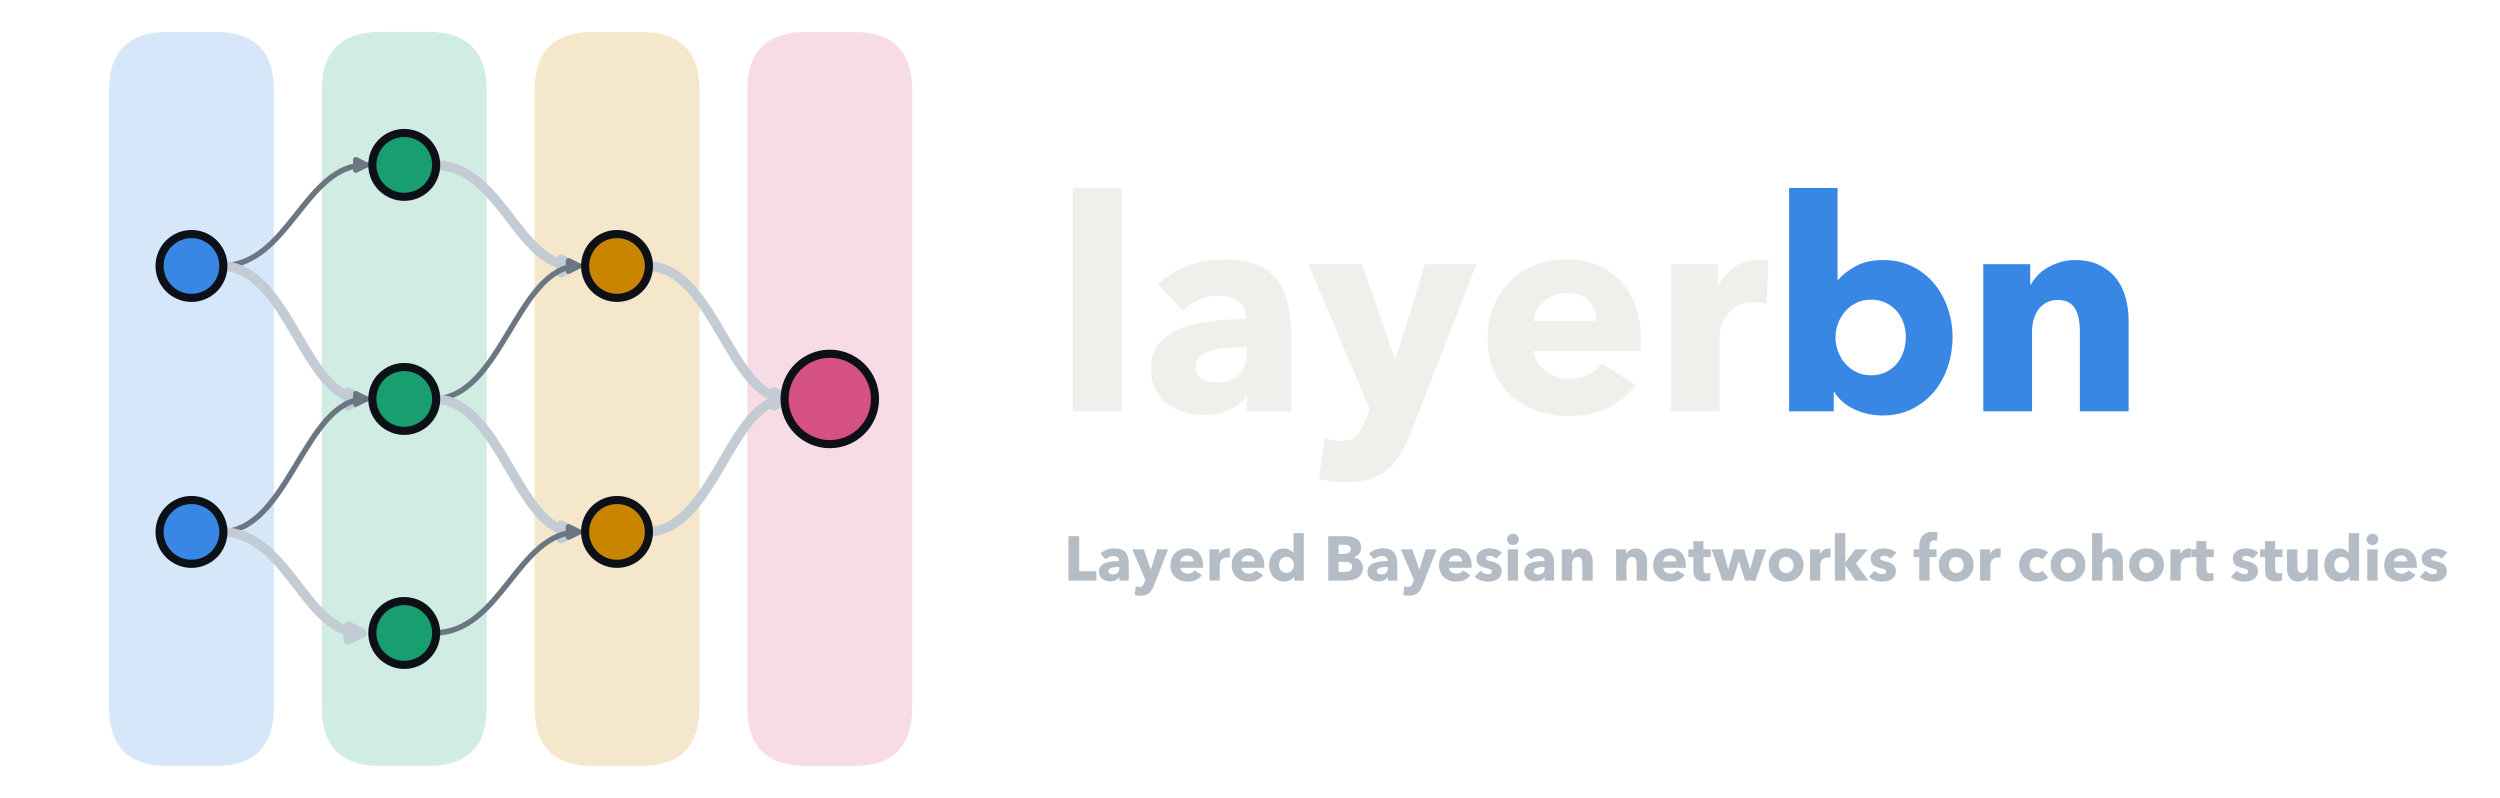
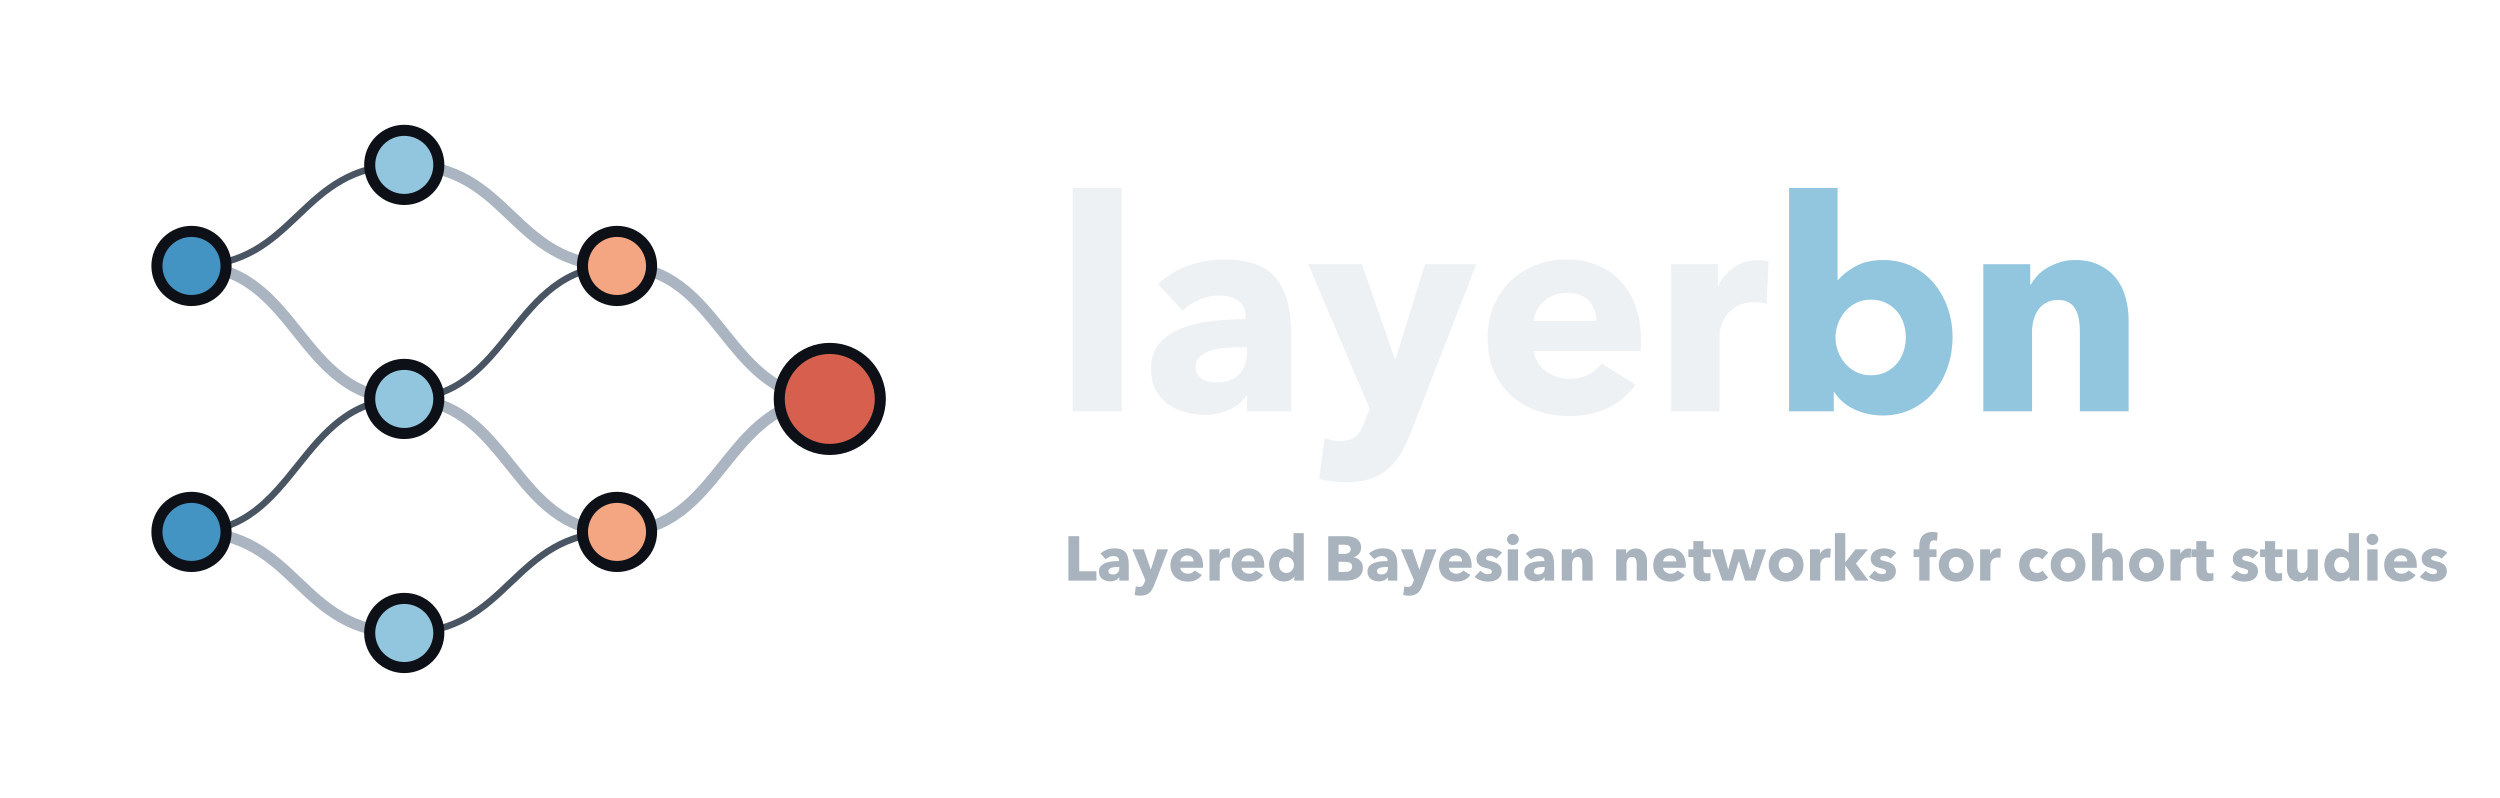
<svg xmlns="http://www.w3.org/2000/svg" xmlns:xlink="http://www.w3.org/1999/xlink" width="676.8pt" height="216pt" viewBox="0 0 676.8 216" version="1.1">
  <defs>
    <style type="text/css">*{stroke-linejoin: round; stroke-linecap: butt}</style>
  </defs>
  <g id="figure_1">
    <g id="patch_1">
      <path d="M 0 216  L 676.8 216  L 676.8 0  L 0 0  L 0 216  z " style="fill: none" />
    </g>
    <g id="axes_1">
      <g id="patch_2">
-         <path d="M 45.36 8.64  L 58.32 8.64  Q 74.16 8.64 74.16 24.48  L 74.16 191.52  Q 74.16 207.36 58.32 207.36  L 45.36 207.36  Q 29.52 207.36 29.52 191.52  L 29.52 24.48  Q 29.52 8.64 45.36 8.64  z " clip-path="url(#p8fc03e4a78)" style="fill: #3987e5; opacity: 0.2" />
+         <path d="M 51.84 72  C 80.64 72 80.64 44.64 109.44 44.64  " clip-path="url(#p1eda4fb8e0)" style="fill: none; stroke: #4a5563; stroke-width: 1.8; stroke-linejoin: miter; stroke-linecap: round" />
      </g>
      <g id="patch_3">
-         <path d="M 102.96 8.64  L 115.92 8.64  Q 131.76 8.64 131.76 24.48  L 131.76 191.52  Q 131.76 207.36 115.92 207.36  L 102.96 207.36  Q 87.12 207.36 87.12 191.52  L 87.12 24.48  Q 87.12 8.64 102.96 8.64  z " clip-path="url(#p8fc03e4a78)" style="fill: #199e70; opacity: 0.2" />
+         <path d="M 51.84 72  C 80.64 72 80.64 108 109.44 108  " clip-path="url(#p1eda4fb8e0)" style="fill: none; stroke: #aab5c1; stroke-width: 3; stroke-linejoin: miter; stroke-linecap: round" />
      </g>
      <g id="patch_4">
-         <path d="M 160.56 8.64  L 173.52 8.64  Q 189.36 8.64 189.36 24.48  L 189.36 191.52  Q 189.36 207.36 173.52 207.36  L 160.56 207.36  Q 144.72 207.36 144.72 191.52  L 144.72 24.48  Q 144.72 8.64 160.56 8.64  z " clip-path="url(#p8fc03e4a78)" style="fill: #c98500; opacity: 0.2" />
+         <path d="M 51.84 144  C 80.64 144 80.64 108 109.44 108  " clip-path="url(#p1eda4fb8e0)" style="fill: none; stroke: #4a5563; stroke-width: 1.8; stroke-linejoin: miter; stroke-linecap: round" />
      </g>
      <g id="patch_5">
-         <path d="M 218.16 8.64  L 231.12 8.64  Q 246.96 8.64 246.96 24.48  L 246.96 191.52  Q 246.96 207.36 231.12 207.36  L 218.16 207.36  Q 202.32 207.36 202.32 191.52  L 202.32 24.48  Q 202.32 8.64 218.16 8.64  z " clip-path="url(#p8fc03e4a78)" style="fill: #d55181; opacity: 0.2" />
+         <path d="M 51.84 144  C 80.64 144 80.64 171.36 109.44 171.36  " clip-path="url(#p1eda4fb8e0)" style="fill: none; stroke: #aab5c1; stroke-width: 3; stroke-linejoin: miter; stroke-linecap: round" />
      </g>
      <g id="patch_6">
-         <path d="M 59.76 72  C 78.228 72 82.332 44.64 99.123 44.64  " clip-path="url(#p8fc03e4a78)" style="fill: none; stroke: #6b7682; stroke-width: 1.5; stroke-linecap: round" />
-         <path d="M 96.323 43.24  L 99.123 44.64  L 96.323 46.04  z " clip-path="url(#p8fc03e4a78)" style="fill: #6b7682; stroke: #6b7682; stroke-width: 1.5; stroke-linecap: round" />
+         <path d="M 109.44 44.64  C 138.24 44.64 138.24 72 167.04 72  " clip-path="url(#p1eda4fb8e0)" style="fill: none; stroke: #aab5c1; stroke-width: 3; stroke-linejoin: miter; stroke-linecap: round" />
      </g>
      <g id="patch_7">
-         <path d="M 59.76 72  C 78.228 72 82.332 108 97.893 108  " clip-path="url(#p8fc03e4a78)" style="fill: none; stroke: #c3cbd4; stroke-width: 2.6; stroke-linecap: round" />
-         <path d="M 94.293 106.2  L 97.893 108  L 94.293 109.8  z " clip-path="url(#p8fc03e4a78)" style="fill: #c3cbd4; stroke: #c3cbd4; stroke-width: 2.6; stroke-linecap: round" />
+         <path d="M 109.44 108  C 138.24 108 138.24 72 167.04 72  " clip-path="url(#p1eda4fb8e0)" style="fill: none; stroke: #4a5563; stroke-width: 1.8; stroke-linejoin: miter; stroke-linecap: round" />
      </g>
      <g id="patch_8">
-         <path d="M 59.76 144  C 78.228 144 82.332 108 99.123 108  " clip-path="url(#p8fc03e4a78)" style="fill: none; stroke: #6b7682; stroke-width: 1.5; stroke-linecap: round" />
-         <path d="M 96.323 106.6  L 99.123 108  L 96.323 109.4  z " clip-path="url(#p8fc03e4a78)" style="fill: #6b7682; stroke: #6b7682; stroke-width: 1.5; stroke-linecap: round" />
+         <path d="M 109.44 108  C 138.24 108 138.24 144 167.04 144  " clip-path="url(#p1eda4fb8e0)" style="fill: none; stroke: #aab5c1; stroke-width: 3; stroke-linejoin: miter; stroke-linecap: round" />
      </g>
      <g id="patch_9">
-         <path d="M 59.76 144  C 78.228 144 82.332 171.36 97.893 171.36  " clip-path="url(#p8fc03e4a78)" style="fill: none; stroke: #c3cbd4; stroke-width: 2.6; stroke-linecap: round" />
-         <path d="M 94.293 169.56  L 97.893 171.36  L 94.293 173.16  z " clip-path="url(#p8fc03e4a78)" style="fill: #c3cbd4; stroke: #c3cbd4; stroke-width: 2.6; stroke-linecap: round" />
+         <path d="M 109.44 171.36  C 138.24 171.36 138.24 144 167.04 144  " clip-path="url(#p1eda4fb8e0)" style="fill: none; stroke: #4a5563; stroke-width: 1.8; stroke-linejoin: miter; stroke-linecap: round" />
      </g>
      <g id="patch_10">
-         <path d="M 117.36 44.64  C 135.828 44.64 139.932 72 155.493 72  " clip-path="url(#p8fc03e4a78)" style="fill: none; stroke: #c3cbd4; stroke-width: 2.6; stroke-linecap: round" />
-         <path d="M 151.893 70.2  L 155.493 72  L 151.893 73.8  z " clip-path="url(#p8fc03e4a78)" style="fill: #c3cbd4; stroke: #c3cbd4; stroke-width: 2.6; stroke-linecap: round" />
+         <path d="M 167.04 72  C 195.84 72 195.84 108 224.64 108  " clip-path="url(#p1eda4fb8e0)" style="fill: none; stroke: #aab5c1; stroke-width: 3; stroke-linejoin: miter; stroke-linecap: round" />
      </g>
      <g id="patch_11">
-         <path d="M 117.36 108  C 135.828 108 139.932 72 156.723 72  " clip-path="url(#p8fc03e4a78)" style="fill: none; stroke: #6b7682; stroke-width: 1.5; stroke-linecap: round" />
-         <path d="M 153.923 70.6  L 156.723 72  L 153.923 73.4  z " clip-path="url(#p8fc03e4a78)" style="fill: #6b7682; stroke: #6b7682; stroke-width: 1.5; stroke-linecap: round" />
+         <path d="M 167.04 144  C 195.84 144 195.84 108 224.64 108  " clip-path="url(#p1eda4fb8e0)" style="fill: none; stroke: #aab5c1; stroke-width: 3; stroke-linejoin: miter; stroke-linecap: round" />
      </g>
      <g id="patch_12">
-         <path d="M 117.36 108  C 135.828 108 139.932 144 155.493 144  " clip-path="url(#p8fc03e4a78)" style="fill: none; stroke: #c3cbd4; stroke-width: 2.6; stroke-linecap: round" />
-         <path d="M 151.893 142.2  L 155.493 144  L 151.893 145.8  z " clip-path="url(#p8fc03e4a78)" style="fill: #c3cbd4; stroke: #c3cbd4; stroke-width: 2.6; stroke-linecap: round" />
+         <path d="M 51.84 62.64  C 54.322 62.64 56.703 63.626 58.459 65.381  C 60.214 67.137 61.2 69.518 61.2 72  C 61.2 74.482 60.214 76.863 58.459 78.619  C 56.703 80.374 54.322 81.36 51.84 81.36  C 49.358 81.36 46.977 80.374 45.221 78.619  C 43.466 76.863 42.48 74.482 42.48 72  C 42.48 69.518 43.466 67.137 45.221 65.381  C 46.977 63.626 49.358 62.64 51.84 62.64  z " clip-path="url(#p1eda4fb8e0)" style="fill: #4393c3; stroke: #0d1117; stroke-width: 3; stroke-linejoin: miter" />
      </g>
      <g id="patch_13">
-         <path d="M 117.36 171.36  C 135.828 171.36 139.932 144 156.723 144  " clip-path="url(#p8fc03e4a78)" style="fill: none; stroke: #6b7682; stroke-width: 1.5; stroke-linecap: round" />
-         <path d="M 153.923 142.6  L 156.723 144  L 153.923 145.4  z " clip-path="url(#p8fc03e4a78)" style="fill: #6b7682; stroke: #6b7682; stroke-width: 1.5; stroke-linecap: round" />
+         <path d="M 51.84 134.64  C 54.322 134.64 56.703 135.626 58.459 137.381  C 60.214 139.137 61.2 141.518 61.2 144  C 61.2 146.482 60.214 148.863 58.459 150.619  C 56.703 152.374 54.322 153.36 51.84 153.36  C 49.358 153.36 46.977 152.374 45.221 150.619  C 43.466 148.863 42.48 146.482 42.48 144  C 42.48 141.518 43.466 139.137 45.221 137.381  C 46.977 135.626 49.358 134.64 51.84 134.64  z " clip-path="url(#p1eda4fb8e0)" style="fill: #4393c3; stroke: #0d1117; stroke-width: 3; stroke-linejoin: miter" />
      </g>
      <g id="patch_14">
-         <path d="M 174.96 72  C 193.428 72 197.532 108 213.093 108  " clip-path="url(#p8fc03e4a78)" style="fill: none; stroke: #c3cbd4; stroke-width: 2.6; stroke-linecap: round" />
-         <path d="M 209.493 106.2  L 213.093 108  L 209.493 109.8  z " clip-path="url(#p8fc03e4a78)" style="fill: #c3cbd4; stroke: #c3cbd4; stroke-width: 2.6; stroke-linecap: round" />
+         <path d="M 109.44 35.28  C 111.922 35.28 114.303 36.266 116.059 38.021  C 117.814 39.777 118.8 42.158 118.8 44.64  C 118.8 47.122 117.814 49.503 116.059 51.259  C 114.303 53.014 111.922 54 109.44 54  C 106.958 54 104.577 53.014 102.821 51.259  C 101.066 49.503 100.08 47.122 100.08 44.64  C 100.08 42.158 101.066 39.777 102.821 38.021  C 104.577 36.266 106.958 35.28 109.44 35.28  z " clip-path="url(#p1eda4fb8e0)" style="fill: #92c5de; stroke: #0d1117; stroke-width: 3; stroke-linejoin: miter" />
      </g>
      <g id="patch_15">
-         <path d="M 174.96 144  C 193.428 144 197.532 108 213.093 108  " clip-path="url(#p8fc03e4a78)" style="fill: none; stroke: #c3cbd4; stroke-width: 2.6; stroke-linecap: round" />
-         <path d="M 209.493 106.2  L 213.093 108  L 209.493 109.8  z " clip-path="url(#p8fc03e4a78)" style="fill: #c3cbd4; stroke: #c3cbd4; stroke-width: 2.6; stroke-linecap: round" />
+         <path d="M 109.44 98.64  C 111.922 98.64 114.303 99.626 116.059 101.381  C 117.814 103.137 118.8 105.518 118.8 108  C 118.8 110.482 117.814 112.863 116.059 114.619  C 114.303 116.374 111.922 117.36 109.44 117.36  C 106.958 117.36 104.577 116.374 102.821 114.619  C 101.066 112.863 100.08 110.482 100.08 108  C 100.08 105.518 101.066 103.137 102.821 101.381  C 104.577 99.626 106.958 98.64 109.44 98.64  z " clip-path="url(#p1eda4fb8e0)" style="fill: #92c5de; stroke: #0d1117; stroke-width: 3; stroke-linejoin: miter" />
      </g>
      <g id="patch_16">
-         <path d="M 51.84 63.36  C 54.131 63.36 56.329 64.27 57.949 65.891  C 59.57 67.511 60.48 69.709 60.48 72  C 60.48 74.291 59.57 76.489 57.949 78.109  C 56.329 79.73 54.131 80.64 51.84 80.64  C 49.549 80.64 47.351 79.73 45.731 78.109  C 44.11 76.489 43.2 74.291 43.2 72  C 43.2 69.709 44.11 67.511 45.731 65.891  C 47.351 64.27 49.549 63.36 51.84 63.36  z " clip-path="url(#p8fc03e4a78)" style="fill: #3987e5; stroke: #0d1117; stroke-width: 2.2; stroke-linejoin: miter" />
+         <path d="M 109.44 162  C 111.922 162 114.303 162.986 116.059 164.741  C 117.814 166.497 118.8 168.878 118.8 171.36  C 118.8 173.842 117.814 176.223 116.059 177.979  C 114.303 179.734 111.922 180.72 109.44 180.72  C 106.958 180.72 104.577 179.734 102.821 177.979  C 101.066 176.223 100.08 173.842 100.08 171.36  C 100.08 168.878 101.066 166.497 102.821 164.741  C 104.577 162.986 106.958 162 109.44 162  z " clip-path="url(#p1eda4fb8e0)" style="fill: #92c5de; stroke: #0d1117; stroke-width: 3; stroke-linejoin: miter" />
      </g>
      <g id="patch_17">
-         <path d="M 51.84 135.36  C 54.131 135.36 56.329 136.27 57.949 137.891  C 59.57 139.511 60.48 141.709 60.48 144  C 60.48 146.291 59.57 148.489 57.949 150.109  C 56.329 151.73 54.131 152.64 51.84 152.64  C 49.549 152.64 47.351 151.73 45.731 150.109  C 44.11 148.489 43.2 146.291 43.2 144  C 43.2 141.709 44.11 139.511 45.731 137.891  C 47.351 136.27 49.549 135.36 51.84 135.36  z " clip-path="url(#p8fc03e4a78)" style="fill: #3987e5; stroke: #0d1117; stroke-width: 2.2; stroke-linejoin: miter" />
+         <path d="M 167.04 62.64  C 169.522 62.64 171.903 63.626 173.659 65.381  C 175.414 67.137 176.4 69.518 176.4 72  C 176.4 74.482 175.414 76.863 173.659 78.619  C 171.903 80.374 169.522 81.36 167.04 81.36  C 164.558 81.36 162.177 80.374 160.421 78.619  C 158.666 76.863 157.68 74.482 157.68 72  C 157.68 69.518 158.666 67.137 160.421 65.381  C 162.177 63.626 164.558 62.64 167.04 62.64  z " clip-path="url(#p1eda4fb8e0)" style="fill: #f4a582; stroke: #0d1117; stroke-width: 3; stroke-linejoin: miter" />
      </g>
      <g id="patch_18">
-         <path d="M 109.44 36  C 111.731 36 113.929 36.91 115.549 38.531  C 117.17 40.151 118.08 42.349 118.08 44.64  C 118.08 46.931 117.17 49.129 115.549 50.749  C 113.929 52.37 111.731 53.28 109.44 53.28  C 107.149 53.28 104.951 52.37 103.331 50.749  C 101.71 49.129 100.8 46.931 100.8 44.64  C 100.8 42.349 101.71 40.151 103.331 38.531  C 104.951 36.91 107.149 36 109.44 36  z " clip-path="url(#p8fc03e4a78)" style="fill: #199e70; stroke: #0d1117; stroke-width: 2.2; stroke-linejoin: miter" />
+         <path d="M 167.04 134.64  C 169.522 134.64 171.903 135.626 173.659 137.381  C 175.414 139.137 176.4 141.518 176.4 144  C 176.4 146.482 175.414 148.863 173.659 150.619  C 171.903 152.374 169.522 153.36 167.04 153.36  C 164.558 153.36 162.177 152.374 160.421 150.619  C 158.666 148.863 157.68 146.482 157.68 144  C 157.68 141.518 158.666 139.137 160.421 137.381  C 162.177 135.626 164.558 134.64 167.04 134.64  z " clip-path="url(#p1eda4fb8e0)" style="fill: #f4a582; stroke: #0d1117; stroke-width: 3; stroke-linejoin: miter" />
      </g>
      <g id="patch_19">
-         <path d="M 109.44 99.36  C 111.731 99.36 113.929 100.27 115.549 101.891  C 117.17 103.511 118.08 105.709 118.08 108  C 118.08 110.291 117.17 112.489 115.549 114.109  C 113.929 115.73 111.731 116.64 109.44 116.64  C 107.149 116.64 104.951 115.73 103.331 114.109  C 101.71 112.489 100.8 110.291 100.8 108  C 100.8 105.709 101.71 103.511 103.331 101.891  C 104.951 100.27 107.149 99.36 109.44 99.36  z " clip-path="url(#p8fc03e4a78)" style="fill: #199e70; stroke: #0d1117; stroke-width: 2.2; stroke-linejoin: miter" />
-       </g>
-       <g id="patch_20">
-         <path d="M 109.44 162.72  C 111.731 162.72 113.929 163.63 115.549 165.251  C 117.17 166.871 118.08 169.069 118.08 171.36  C 118.08 173.651 117.17 175.849 115.549 177.469  C 113.929 179.09 111.731 180 109.44 180  C 107.149 180 104.951 179.09 103.331 177.469  C 101.71 175.849 100.8 173.651 100.8 171.36  C 100.8 169.069 101.71 166.871 103.331 165.251  C 104.951 163.63 107.149 162.72 109.44 162.72  z " clip-path="url(#p8fc03e4a78)" style="fill: #199e70; stroke: #0d1117; stroke-width: 2.2; stroke-linejoin: miter" />
-       </g>
-       <g id="patch_21">
-         <path d="M 167.04 63.36  C 169.331 63.36 171.529 64.27 173.149 65.891  C 174.77 67.511 175.68 69.709 175.68 72  C 175.68 74.291 174.77 76.489 173.149 78.109  C 171.529 79.73 169.331 80.64 167.04 80.64  C 164.749 80.64 162.551 79.73 160.931 78.109  C 159.31 76.489 158.4 74.291 158.4 72  C 158.4 69.709 159.31 67.511 160.931 65.891  C 162.551 64.27 164.749 63.36 167.04 63.36  z " clip-path="url(#p8fc03e4a78)" style="fill: #c98500; stroke: #0d1117; stroke-width: 2.2; stroke-linejoin: miter" />
-       </g>
-       <g id="patch_22">
-         <path d="M 167.04 135.36  C 169.331 135.36 171.529 136.27 173.149 137.891  C 174.77 139.511 175.68 141.709 175.68 144  C 175.68 146.291 174.77 148.489 173.149 150.109  C 171.529 151.73 169.331 152.64 167.04 152.64  C 164.749 152.64 162.551 151.73 160.931 150.109  C 159.31 148.489 158.4 146.291 158.4 144  C 158.4 141.709 159.31 139.511 160.931 137.891  C 162.551 136.27 164.749 135.36 167.04 135.36  z " clip-path="url(#p8fc03e4a78)" style="fill: #c98500; stroke: #0d1117; stroke-width: 2.2; stroke-linejoin: miter" />
-       </g>
-       <g id="patch_23">
-         <path d="M 224.64 95.76  C 227.886 95.76 231 97.05 233.295 99.345  C 235.59 101.64 236.88 104.754 236.88 108  C 236.88 111.246 235.59 114.36 233.295 116.655  C 231 118.95 227.886 120.24 224.64 120.24  C 221.394 120.24 218.28 118.95 215.985 116.655  C 213.69 114.36 212.4 111.246 212.4 108  C 212.4 104.754 213.69 101.64 215.985 99.345  C 218.28 97.05 221.394 95.76 224.64 95.76  z " clip-path="url(#p8fc03e4a78)" style="fill: #d55181; stroke: #0d1117; stroke-width: 2.2; stroke-linejoin: miter" />
+         <path d="M 224.64 94.32  C 228.268 94.32 231.748 95.761 234.313 98.327  C 236.879 100.892 238.32 104.372 238.32 108  C 238.32 111.628 236.879 115.108 234.313 117.673  C 231.748 120.239 228.268 121.68 224.64 121.68  C 221.012 121.68 217.532 120.239 214.967 117.673  C 212.401 115.108 210.96 111.628 210.96 108  C 210.96 104.372 212.401 100.892 214.967 98.327  C 217.532 95.761 221.012 94.32 224.64 94.32  z " clip-path="url(#p1eda4fb8e0)" style="fill: #d6604d; stroke: #0d1117; stroke-width: 3; stroke-linejoin: miter" />
      </g>
      <g id="text_1">
-         <g style="fill: #f0efec" transform="translate(285.12 111.3575) scale(0.8 -0.8)">
+         <g style="fill: #eef1f4" transform="translate(285.12 111.3575) scale(0.8 -0.8)">
          <defs>
            <path id="AvenirNext-Bold-6c" d="M 422 0  L 422 4838  L 1485 4838  L 1485 0  L 422 0  z " transform="scale(0.015625)" />
            <path id="AvenirNext-Bold-61" d="M 2291 1389  L 2157 1389  Q 1984 1389 1808 1373  Q 1632 1357 1494 1312  Q 1357 1267 1267 1180  Q 1178 1094 1178 954  Q 1178 864 1219 800  Q 1261 736 1325 697  Q 1389 659 1472 643  Q 1555 627 1632 627  Q 1952 627 2121 803  Q 2291 979 2291 1280  L 2291 1389  z M 365 2752  Q 646 3021 1020 3155  Q 1395 3290 1786 3290  Q 2189 3290 2467 3190  Q 2746 3091 2918 2883  Q 3091 2675 3171 2358  Q 3251 2042 3251 1606  L 3251 0  L 2291 0  L 2291 339  L 2272 339  Q 2150 141 1904 32  Q 1658 -77 1370 -77  Q 1178 -77 973 -25  Q 768 26 598 141  Q 429 256 320 448  Q 211 640 211 922  Q 211 1267 400 1478  Q 589 1690 886 1805  Q 1184 1920 1549 1958  Q 1914 1997 2259 1997  L 2259 2048  Q 2259 2285 2092 2397  Q 1926 2509 1683 2509  Q 1459 2509 1251 2413  Q 1043 2317 896 2182  L 365 2752  z " transform="scale(0.015625)" />
            <path id="AvenirNext-Bold-79" d="M 2208 -480  Q 2112 -730 1993 -925  Q 1875 -1120 1712 -1257  Q 1549 -1395 1328 -1465  Q 1107 -1536 806 -1536  Q 659 -1536 502 -1517  Q 346 -1498 230 -1466  L 346 -582  Q 422 -608 515 -624  Q 608 -640 685 -640  Q 928 -640 1037 -528  Q 1146 -416 1222 -211  L 1325 51  L -6 3187  L 1158 3187  L 1869 1139  L 1888 1139  L 2522 3187  L 3635 3187  L 2208 -480  z " transform="scale(0.015625)" />
            <path id="AvenirNext-Bold-65" d="M 2605 1958  Q 2605 2208 2448 2387  Q 2291 2566 1978 2566  Q 1824 2566 1696 2518  Q 1568 2470 1472 2387  Q 1376 2304 1318 2192  Q 1261 2080 1254 1958  L 2605 1958  z M 3571 1555  Q 3571 1491 3571 1427  Q 3571 1363 3565 1306  L 1254 1306  Q 1267 1171 1334 1062  Q 1402 954 1507 874  Q 1613 794 1744 749  Q 1875 704 2016 704  Q 2266 704 2438 797  Q 2611 890 2720 1037  L 3450 576  Q 3226 250 2858 74  Q 2490 -102 2003 -102  Q 1645 -102 1325 10  Q 1005 122 765 336  Q 525 550 387 864  Q 250 1178 250 1581  Q 250 1971 384 2288  Q 518 2605 748 2825  Q 979 3046 1292 3168  Q 1606 3290 1971 3290  Q 2323 3290 2617 3171  Q 2912 3053 3123 2829  Q 3334 2605 3452 2285  Q 3571 1965 3571 1555  z " transform="scale(0.015625)" />
            <path id="AvenirNext-Bold-72" d="M 2477 2330  Q 2406 2349 2339 2355  Q 2272 2362 2208 2362  Q 1997 2362 1853 2285  Q 1709 2208 1622 2099  Q 1536 1990 1497 1862  Q 1459 1734 1459 1638  L 1459 0  L 410 0  L 410 3187  L 1421 3187  L 1421 2726  L 1434 2726  Q 1555 2970 1779 3123  Q 2003 3277 2298 3277  Q 2362 3277 2422 3270  Q 2483 3264 2522 3251  L 2477 2330  z " transform="scale(0.015625)" />
          </defs>
          <use xlink:href="#AvenirNext-Bold-6c" />
          <use xlink:href="#AvenirNext-Bold-61" transform="translate(29.79999 0)" />
          <use xlink:href="#AvenirNext-Bold-79" transform="translate(86.39998 0)" />
          <use xlink:href="#AvenirNext-Bold-65" transform="translate(143.1 0)" />
          <use xlink:href="#AvenirNext-Bold-72" transform="translate(202.7 0)" />
        </g>
      </g>
      <g id="text_2">
-         <g style="fill: #3987e5" transform="translate(479.07 111.3575) scale(0.8 -0.8)">
+         <g style="fill: #92c5de" transform="translate(479.07 111.3575) scale(0.8 -0.8)">
          <defs>
            <path id="AvenirNext-Bold-62" d="M 3962 1606  Q 3962 1274 3859 966  Q 3757 659 3561 425  Q 3366 192 3084 51  Q 2803 -90 2445 -90  Q 2125 -90 1840 41  Q 1555 173 1402 416  L 1389 416  L 1389 0  L 422 0  L 422 4838  L 1472 4838  L 1472 2848  L 1485 2848  Q 1619 3008 1862 3142  Q 2106 3277 2458 3277  Q 2803 3277 3081 3142  Q 3360 3008 3555 2777  Q 3750 2547 3856 2243  Q 3962 1939 3962 1606  z M 2950 1606  Q 2950 1760 2902 1907  Q 2854 2054 2758 2166  Q 2662 2278 2521 2348  Q 2381 2419 2195 2419  Q 2016 2419 1875 2348  Q 1734 2278 1635 2163  Q 1536 2048 1481 1901  Q 1427 1754 1427 1600  Q 1427 1446 1481 1299  Q 1536 1152 1635 1037  Q 1734 922 1875 851  Q 2016 781 2195 781  Q 2381 781 2521 851  Q 2662 922 2758 1037  Q 2854 1152 2902 1302  Q 2950 1453 2950 1606  z " transform="scale(0.015625)" />
            <path id="AvenirNext-Bold-6e" d="M 2502 0  L 2502 1741  Q 2502 1875 2480 1996  Q 2458 2118 2406 2211  Q 2355 2304 2262 2358  Q 2170 2413 2029 2413  Q 1888 2413 1782 2358  Q 1677 2304 1606 2208  Q 1536 2112 1501 1987  Q 1466 1862 1466 1728  L 1466 0  L 410 0  L 410 3187  L 1427 3187  L 1427 2746  L 1440 2746  Q 1498 2848 1590 2947  Q 1683 3046 1808 3116  Q 1933 3187 2080 3232  Q 2227 3277 2394 3277  Q 2714 3277 2938 3161  Q 3162 3046 3299 2864  Q 3437 2682 3497 2445  Q 3558 2208 3558 1971  L 3558 0  L 2502 0  z " transform="scale(0.015625)" />
          </defs>
          <use xlink:href="#AvenirNext-Bold-62" />
          <use xlink:href="#AvenirNext-Bold-6e" transform="translate(65.89999 0)" />
        </g>
      </g>
      <g id="text_3">
-         <g style="fill: #b4bcc5" transform="translate(288 157.1875) scale(0.17 -0.17)">
+         <g style="fill: #a9b3be" transform="translate(288 157.1875) scale(0.17 -0.17)">
          <defs>
            <path id="AvenirNext-Bold-4c" d="M 467 0  L 467 4531  L 1568 4531  L 1568 954  L 3322 954  L 3322 0  L 467 0  z " transform="scale(0.015625)" />
            <path id="AvenirNext-Bold-64" d="M 2822 0  L 2822 416  L 2810 416  Q 2656 173 2371 41  Q 2086 -90 1766 -90  Q 1408 -90 1126 51  Q 845 192 649 425  Q 454 659 352 966  Q 250 1274 250 1606  Q 250 1939 355 2243  Q 461 2547 656 2777  Q 851 3008 1129 3142  Q 1408 3277 1754 3277  Q 2106 3277 2349 3142  Q 2592 3008 2726 2848  L 2739 2848  L 2739 4838  L 3789 4838  L 3789 0  L 2822 0  z M 2784 1600  Q 2784 1754 2729 1901  Q 2675 2048 2576 2163  Q 2477 2278 2336 2348  Q 2195 2419 2016 2419  Q 1830 2419 1689 2348  Q 1549 2278 1453 2166  Q 1357 2054 1309 1907  Q 1261 1760 1261 1606  Q 1261 1453 1309 1302  Q 1357 1152 1453 1037  Q 1549 922 1689 851  Q 1830 781 2016 781  Q 2195 781 2336 851  Q 2477 922 2576 1037  Q 2675 1152 2729 1299  Q 2784 1446 2784 1600  z " transform="scale(0.015625)" />
            <path id="AvenirNext-Bold-20" transform="scale(0.015625)" />
            <path id="AvenirNext-Bold-42" d="M 4000 1318  Q 4000 947 3853 694  Q 3706 442 3462 288  Q 3219 134 2908 67  Q 2598 0 2272 0  L 467 0  L 467 4531  L 2272 4531  Q 2534 4531 2809 4476  Q 3085 4422 3309 4291  Q 3533 4160 3673 3936  Q 3814 3712 3814 3366  Q 3814 2989 3609 2742  Q 3405 2496 3072 2387  L 3072 2374  Q 3264 2342 3433 2256  Q 3603 2170 3728 2035  Q 3853 1901 3926 1721  Q 4000 1542 4000 1318  z M 2758 3219  Q 2758 3450 2582 3555  Q 2406 3661 2061 3661  L 1523 3661  L 1523 2726  L 2112 2726  Q 2419 2726 2588 2851  Q 2758 2976 2758 3219  z M 2906 1421  Q 2906 1702 2694 1811  Q 2483 1920 2131 1920  L 1523 1920  L 1523 883  L 2138 883  Q 2266 883 2403 905  Q 2541 928 2653 985  Q 2765 1043 2835 1148  Q 2906 1254 2906 1421  z " transform="scale(0.015625)" />
            <path id="AvenirNext-Bold-73" d="M 2285 2246  Q 2157 2368 1984 2451  Q 1811 2534 1619 2534  Q 1472 2534 1347 2476  Q 1222 2419 1222 2278  Q 1222 2144 1360 2086  Q 1498 2029 1805 1958  Q 1984 1920 2166 1849  Q 2349 1779 2496 1664  Q 2643 1549 2732 1382  Q 2822 1216 2822 986  Q 2822 685 2700 477  Q 2579 269 2384 141  Q 2189 13 1945 -44  Q 1702 -102 1459 -102  Q 1069 -102 694 22  Q 320 147 70 390  L 659 1011  Q 800 858 1005 755  Q 1210 653 1440 653  Q 1568 653 1693 713  Q 1818 774 1818 928  Q 1818 1075 1664 1145  Q 1510 1216 1184 1293  Q 1018 1331 851 1395  Q 685 1459 553 1568  Q 422 1677 339 1837  Q 256 1997 256 2221  Q 256 2509 377 2710  Q 499 2912 691 3040  Q 883 3168 1116 3229  Q 1350 3290 1581 3290  Q 1939 3290 2281 3178  Q 2624 3066 2861 2842  L 2285 2246  z " transform="scale(0.015625)" />
            <path id="AvenirNext-Bold-69" d="M 1549 4205  Q 1549 4083 1501 3977  Q 1453 3872 1373 3795  Q 1293 3718 1181 3673  Q 1069 3629 947 3629  Q 691 3629 518 3798  Q 346 3968 346 4205  Q 346 4320 390 4425  Q 435 4531 518 4608  Q 602 4685 710 4733  Q 819 4781 947 4781  Q 1069 4781 1181 4736  Q 1293 4691 1373 4614  Q 1453 4538 1501 4432  Q 1549 4326 1549 4205  z M 422 0  L 422 3187  L 1472 3187  L 1472 0  L 422 0  z " transform="scale(0.015625)" />
            <path id="AvenirNext-Bold-74" d="M 1549 2400  L 1549 1184  Q 1549 960 1635 848  Q 1722 736 1946 736  Q 2022 736 2108 749  Q 2195 762 2253 787  L 2266 19  Q 2157 -19 1990 -48  Q 1824 -77 1658 -77  Q 1338 -77 1120 3  Q 902 83 771 233  Q 640 384 582 592  Q 525 800 525 1056  L 525 2400  L 13 2400  L 13 3187  L 518 3187  L 518 4026  L 1549 4026  L 1549 3187  L 2298 3187  L 2298 2400  L 1549 2400  z " transform="scale(0.015625)" />
            <path id="AvenirNext-Bold-77" d="M 4467 0  L 3411 0  L 2784 1984  L 2771 1984  L 2157 0  L 1101 0  L 0 3187  L 1133 3187  L 1683 1171  L 1702 1171  L 2272 3187  L 3328 3187  L 3917 1171  L 3930 1171  L 4486 3187  L 5574 3187  L 4467 0  z " transform="scale(0.015625)" />
            <path id="AvenirNext-Bold-6f" d="M 3789 1606  Q 3789 1216 3648 899  Q 3507 582 3264 361  Q 3021 141 2701 19  Q 2381 -102 2016 -102  Q 1658 -102 1334 19  Q 1011 141 771 361  Q 531 582 390 899  Q 250 1216 250 1606  Q 250 1997 390 2310  Q 531 2624 771 2841  Q 1011 3059 1334 3174  Q 1658 3290 2016 3290  Q 2381 3290 2701 3174  Q 3021 3059 3264 2841  Q 3507 2624 3648 2310  Q 3789 1997 3789 1606  z M 2778 1606  Q 2778 1760 2726 1907  Q 2675 2054 2579 2166  Q 2483 2278 2342 2348  Q 2202 2419 2016 2419  Q 1830 2419 1689 2348  Q 1549 2278 1456 2166  Q 1363 2054 1315 1907  Q 1267 1760 1267 1606  Q 1267 1453 1315 1305  Q 1363 1158 1459 1040  Q 1555 922 1696 851  Q 1837 781 2022 781  Q 2208 781 2349 851  Q 2490 922 2586 1040  Q 2682 1158 2730 1305  Q 2778 1453 2778 1606  z " transform="scale(0.015625)" />
            <path id="AvenirNext-Bold-6b" d="M 3834 0  L 2534 0  L 1491 1530  L 1472 1530  L 1472 0  L 416 0  L 416 4838  L 1472 4838  L 1472 1894  L 1491 1894  L 2509 3187  L 3782 3187  L 2554 1747  L 3834 0  z " transform="scale(0.015625)" />
            <path id="AvenirNext-Bold-66" d="M 2387 4064  Q 2330 4083 2253 4096  Q 2176 4109 2099 4109  Q 1952 4109 1862 4057  Q 1773 4006 1721 3920  Q 1670 3834 1651 3725  Q 1632 3616 1632 3507  L 1632 3187  L 2342 3187  L 2342 2400  L 1632 2400  L 1632 0  L 582 0  L 582 2400  L 0 2400  L 0 3187  L 582 3187  L 582 3494  Q 582 3789 646 4054  Q 710 4320 867 4521  Q 1024 4723 1289 4841  Q 1555 4960 1952 4960  Q 2086 4960 2217 4944  Q 2349 4928 2458 4896  L 2387 4064  z " transform="scale(0.015625)" />
            <path id="AvenirNext-Bold-63" d="M 2605 2157  Q 2515 2272 2361 2342  Q 2208 2413 2048 2413  Q 1882 2413 1747 2345  Q 1613 2278 1517 2166  Q 1421 2054 1366 1907  Q 1312 1760 1312 1594  Q 1312 1427 1363 1280  Q 1414 1133 1513 1021  Q 1613 909 1750 845  Q 1888 781 2061 781  Q 2221 781 2377 841  Q 2534 902 2630 1018  L 3213 307  Q 3014 115 2700 6  Q 2387 -102 2035 -102  Q 1658 -102 1331 13  Q 1005 128 765 349  Q 525 570 387 883  Q 250 1197 250 1594  Q 250 1984 387 2297  Q 525 2611 765 2832  Q 1005 3053 1331 3171  Q 1658 3290 2029 3290  Q 2202 3290 2371 3258  Q 2541 3226 2697 3171  Q 2854 3117 2985 3037  Q 3117 2957 3213 2861  L 2605 2157  z " transform="scale(0.015625)" />
            <path id="AvenirNext-Bold-68" d="M 2509 0  L 2509 1728  Q 2509 1862 2489 1984  Q 2470 2106 2416 2198  Q 2362 2291 2272 2345  Q 2182 2400 2042 2400  Q 1766 2400 1619 2205  Q 1472 2010 1472 1722  L 1472 0  L 422 0  L 422 4838  L 1472 4838  L 1472 2784  L 1485 2784  Q 1594 2976 1830 3126  Q 2067 3277 2400 3277  Q 2726 3277 2947 3161  Q 3168 3046 3305 2864  Q 3443 2682 3504 2445  Q 3565 2208 3565 1971  L 3565 0  L 2509 0  z " transform="scale(0.015625)" />
            <path id="AvenirNext-Bold-75" d="M 2509 0  L 2509 442  L 2496 442  Q 2438 333 2345 237  Q 2253 141 2128 70  Q 2003 0 1852 -45  Q 1702 -90 1536 -90  Q 1216 -90 995 25  Q 774 141 636 323  Q 499 506 438 739  Q 378 973 378 1216  L 378 3187  L 1434 3187  L 1434 1459  Q 1434 1325 1453 1203  Q 1472 1082 1526 986  Q 1581 890 1670 835  Q 1760 781 1907 781  Q 2182 781 2326 985  Q 2470 1190 2470 1466  L 2470 3187  L 3520 3187  L 3520 0  L 2509 0  z " transform="scale(0.015625)" />
          </defs>
          <use xlink:href="#AvenirNext-Bold-4c" />
          <use xlink:href="#AvenirNext-Bold-61" transform="translate(52.59999 0)" />
          <use xlink:href="#AvenirNext-Bold-79" transform="translate(109.2 0)" />
          <use xlink:href="#AvenirNext-Bold-65" transform="translate(165.9 0)" />
          <use xlink:href="#AvenirNext-Bold-72" transform="translate(225.5 0)" />
          <use xlink:href="#AvenirNext-Bold-65" transform="translate(263.35 0)" />
          <use xlink:href="#AvenirNext-Bold-64" transform="translate(322.95 0)" />
          <use xlink:href="#AvenirNext-Bold-20" transform="translate(388.7499 0)" />
          <use xlink:href="#AvenirNext-Bold-42" transform="translate(413.7499 0)" />
          <use xlink:href="#AvenirNext-Bold-61" transform="translate(480.2499 0)" />
          <use xlink:href="#AvenirNext-Bold-79" transform="translate(536.8499 0)" />
          <use xlink:href="#AvenirNext-Bold-65" transform="translate(593.5499 0)" />
          <use xlink:href="#AvenirNext-Bold-73" transform="translate(653.1499 0)" />
          <use xlink:href="#AvenirNext-Bold-69" transform="translate(700.3499 0)" />
          <use xlink:href="#AvenirNext-Bold-61" transform="translate(729.9499 0)" />
          <use xlink:href="#AvenirNext-Bold-6e" transform="translate(786.5499 0)" />
          <use xlink:href="#AvenirNext-Bold-20" transform="translate(848.1499 0)" />
          <use xlink:href="#AvenirNext-Bold-6e" transform="translate(873.1498 0)" />
          <use xlink:href="#AvenirNext-Bold-65" transform="translate(934.7498 0)" />
          <use xlink:href="#AvenirNext-Bold-74" transform="translate(994.3498 0)" />
          <use xlink:href="#AvenirNext-Bold-77" transform="translate(1031.55 0)" />
          <use xlink:href="#AvenirNext-Bold-6f" transform="translate(1118.65 0)" />
          <use xlink:href="#AvenirNext-Bold-72" transform="translate(1181.85 0)" />
          <use xlink:href="#AvenirNext-Bold-6b" transform="translate(1221.45 0)" />
          <use xlink:href="#AvenirNext-Bold-73" transform="translate(1280.95 0)" />
          <use xlink:href="#AvenirNext-Bold-20" transform="translate(1328.15 0)" />
          <use xlink:href="#AvenirNext-Bold-66" transform="translate(1353.15 0)" />
          <use xlink:href="#AvenirNext-Bold-6f" transform="translate(1389.55 0)" />
          <use xlink:href="#AvenirNext-Bold-72" transform="translate(1452.75 0)" />
          <use xlink:href="#AvenirNext-Bold-20" transform="translate(1492.35 0)" />
          <use xlink:href="#AvenirNext-Bold-63" transform="translate(1517.35 0)" />
          <use xlink:href="#AvenirNext-Bold-6f" transform="translate(1567.65 0)" />
          <use xlink:href="#AvenirNext-Bold-68" transform="translate(1630.85 0)" />
          <use xlink:href="#AvenirNext-Bold-6f" transform="translate(1692.55 0)" />
          <use xlink:href="#AvenirNext-Bold-72" transform="translate(1755.75 0)" />
          <use xlink:href="#AvenirNext-Bold-74" transform="translate(1795.35 0)" />
          <use xlink:href="#AvenirNext-Bold-20" transform="translate(1832.55 0)" />
          <use xlink:href="#AvenirNext-Bold-73" transform="translate(1857.55 0)" />
          <use xlink:href="#AvenirNext-Bold-74" transform="translate(1904.75 0)" />
          <use xlink:href="#AvenirNext-Bold-75" transform="translate(1941.95 0)" />
          <use xlink:href="#AvenirNext-Bold-64" transform="translate(2003.35 0)" />
          <use xlink:href="#AvenirNext-Bold-69" transform="translate(2069.15 0)" />
          <use xlink:href="#AvenirNext-Bold-65" transform="translate(2098.75 0)" />
          <use xlink:href="#AvenirNext-Bold-73" transform="translate(2158.35 0)" />
        </g>
      </g>
    </g>
  </g>
  <defs>
-     <clipPath id="p8fc03e4a78">
+     <clipPath id="p1eda4fb8e0">
      <rect x="0" y="0" width="676.8" height="216" />
    </clipPath>
  </defs>
</svg>
